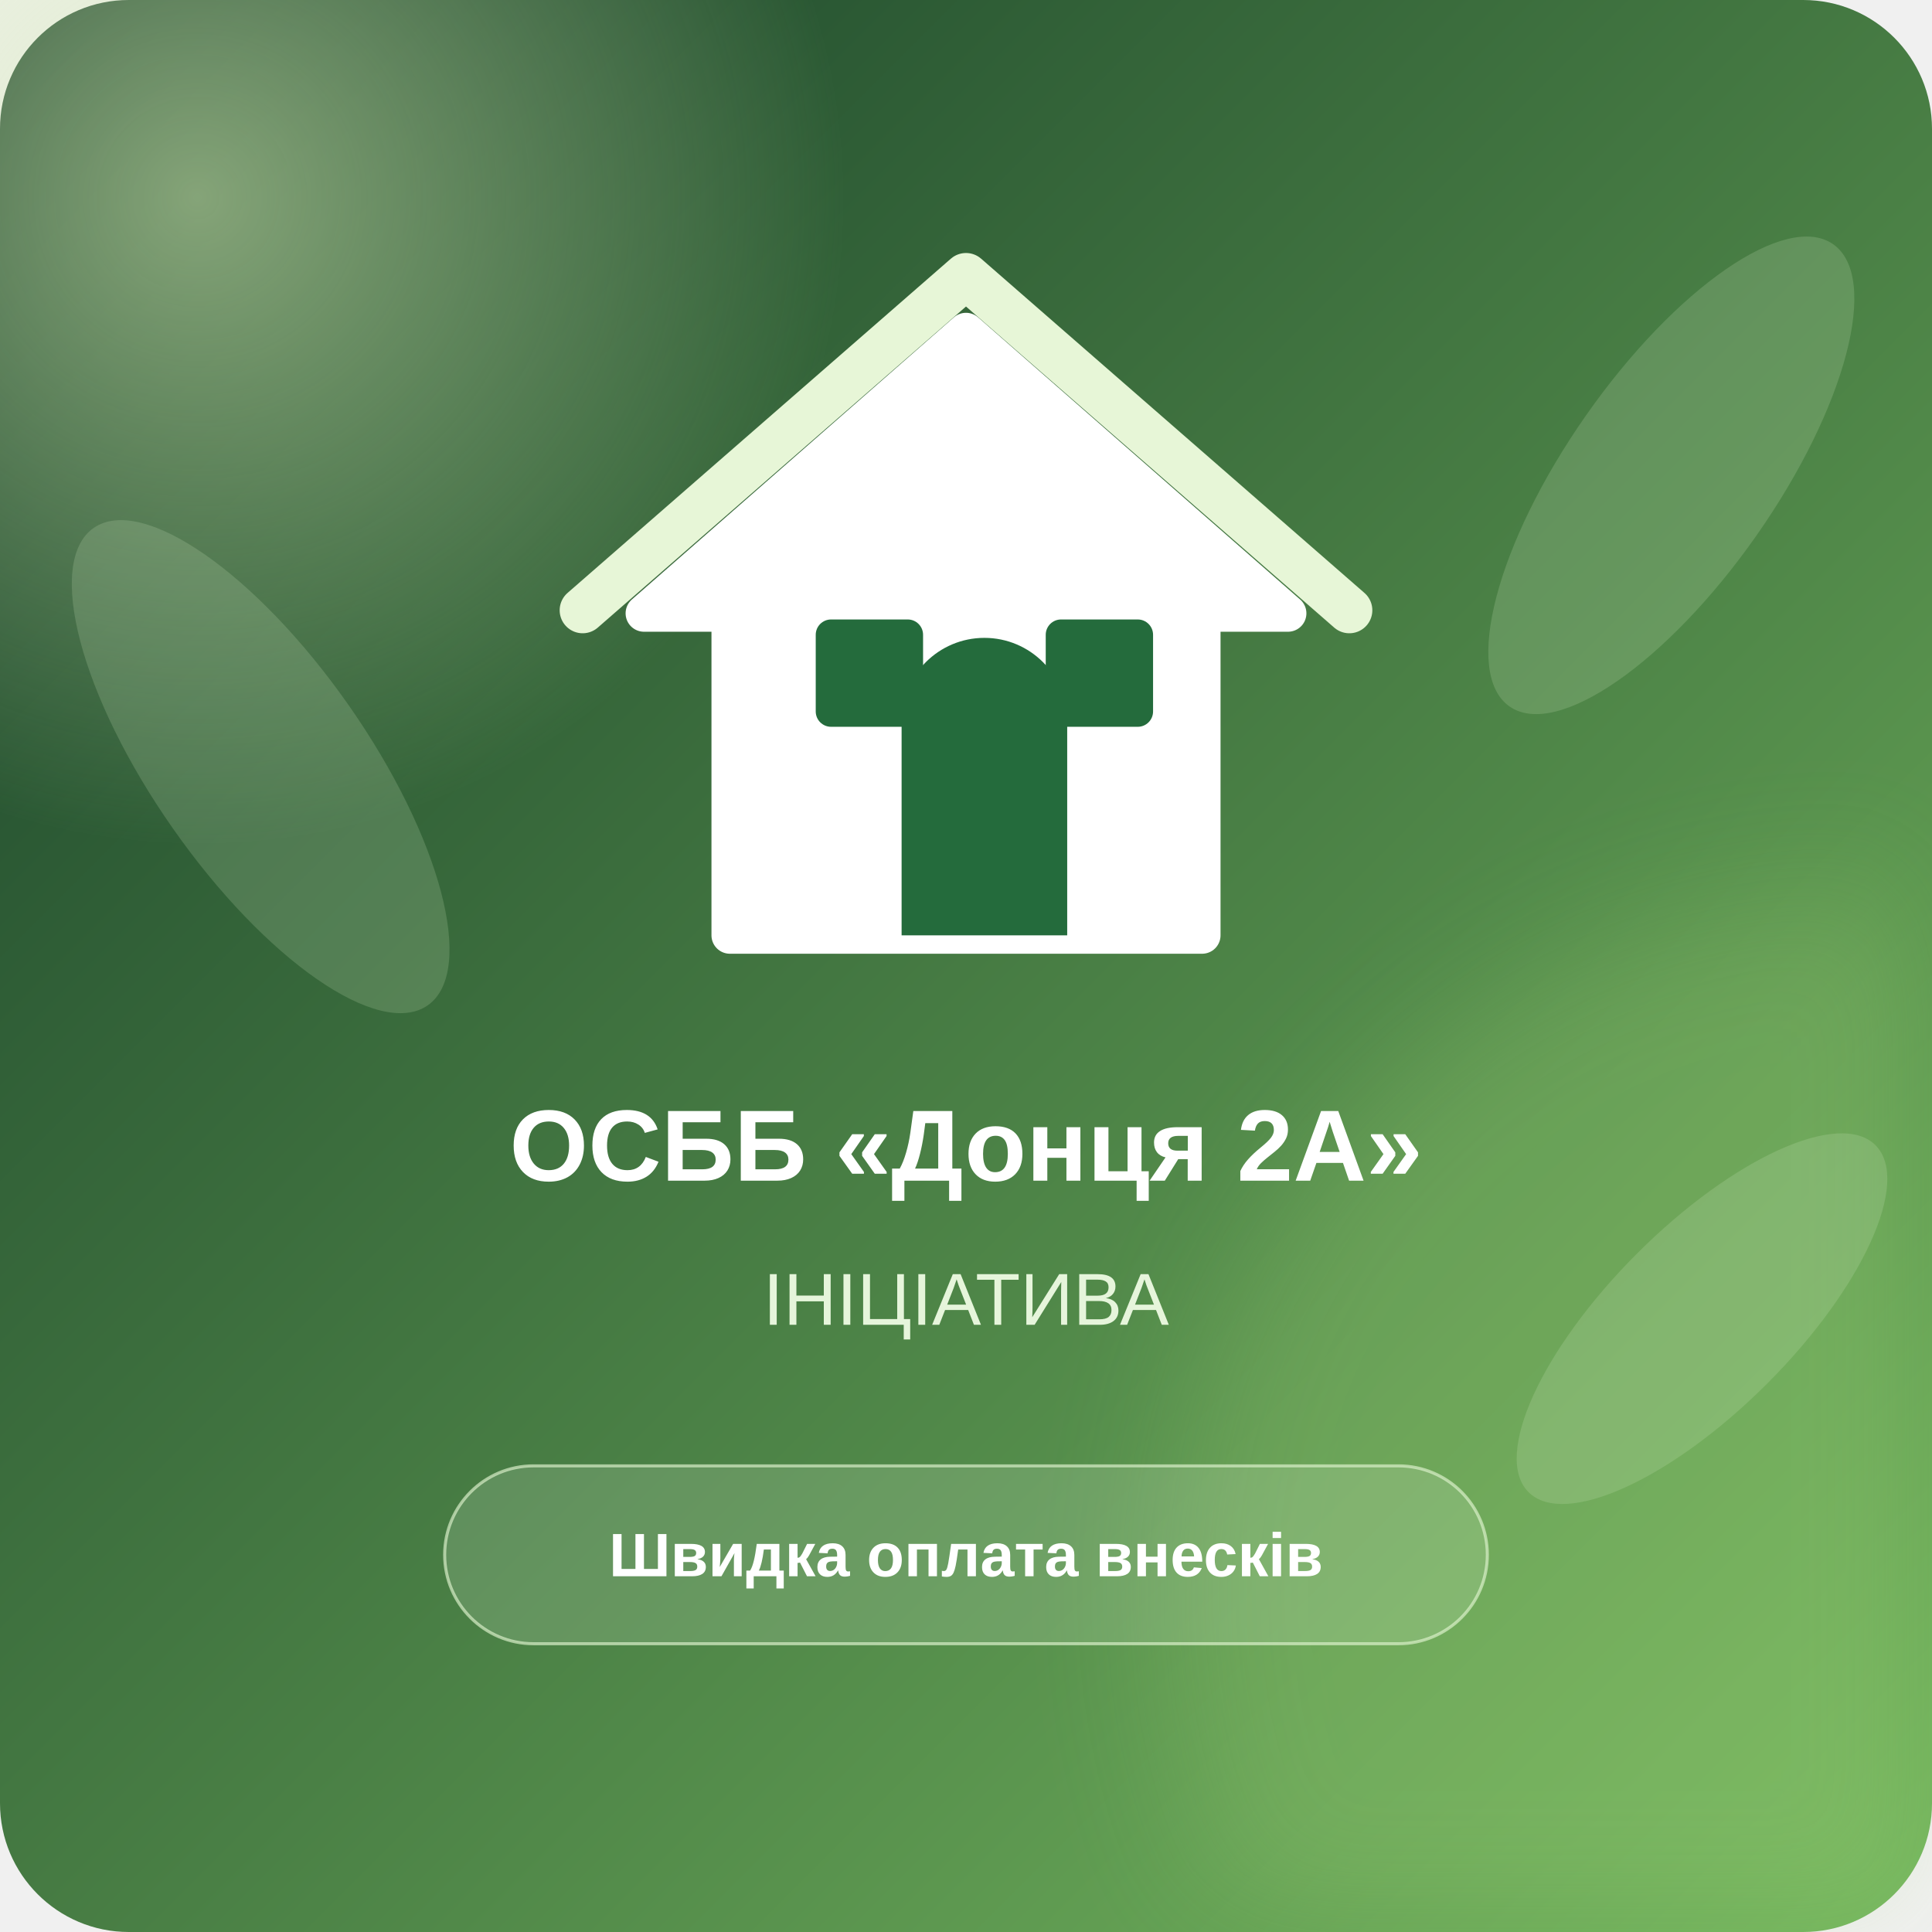
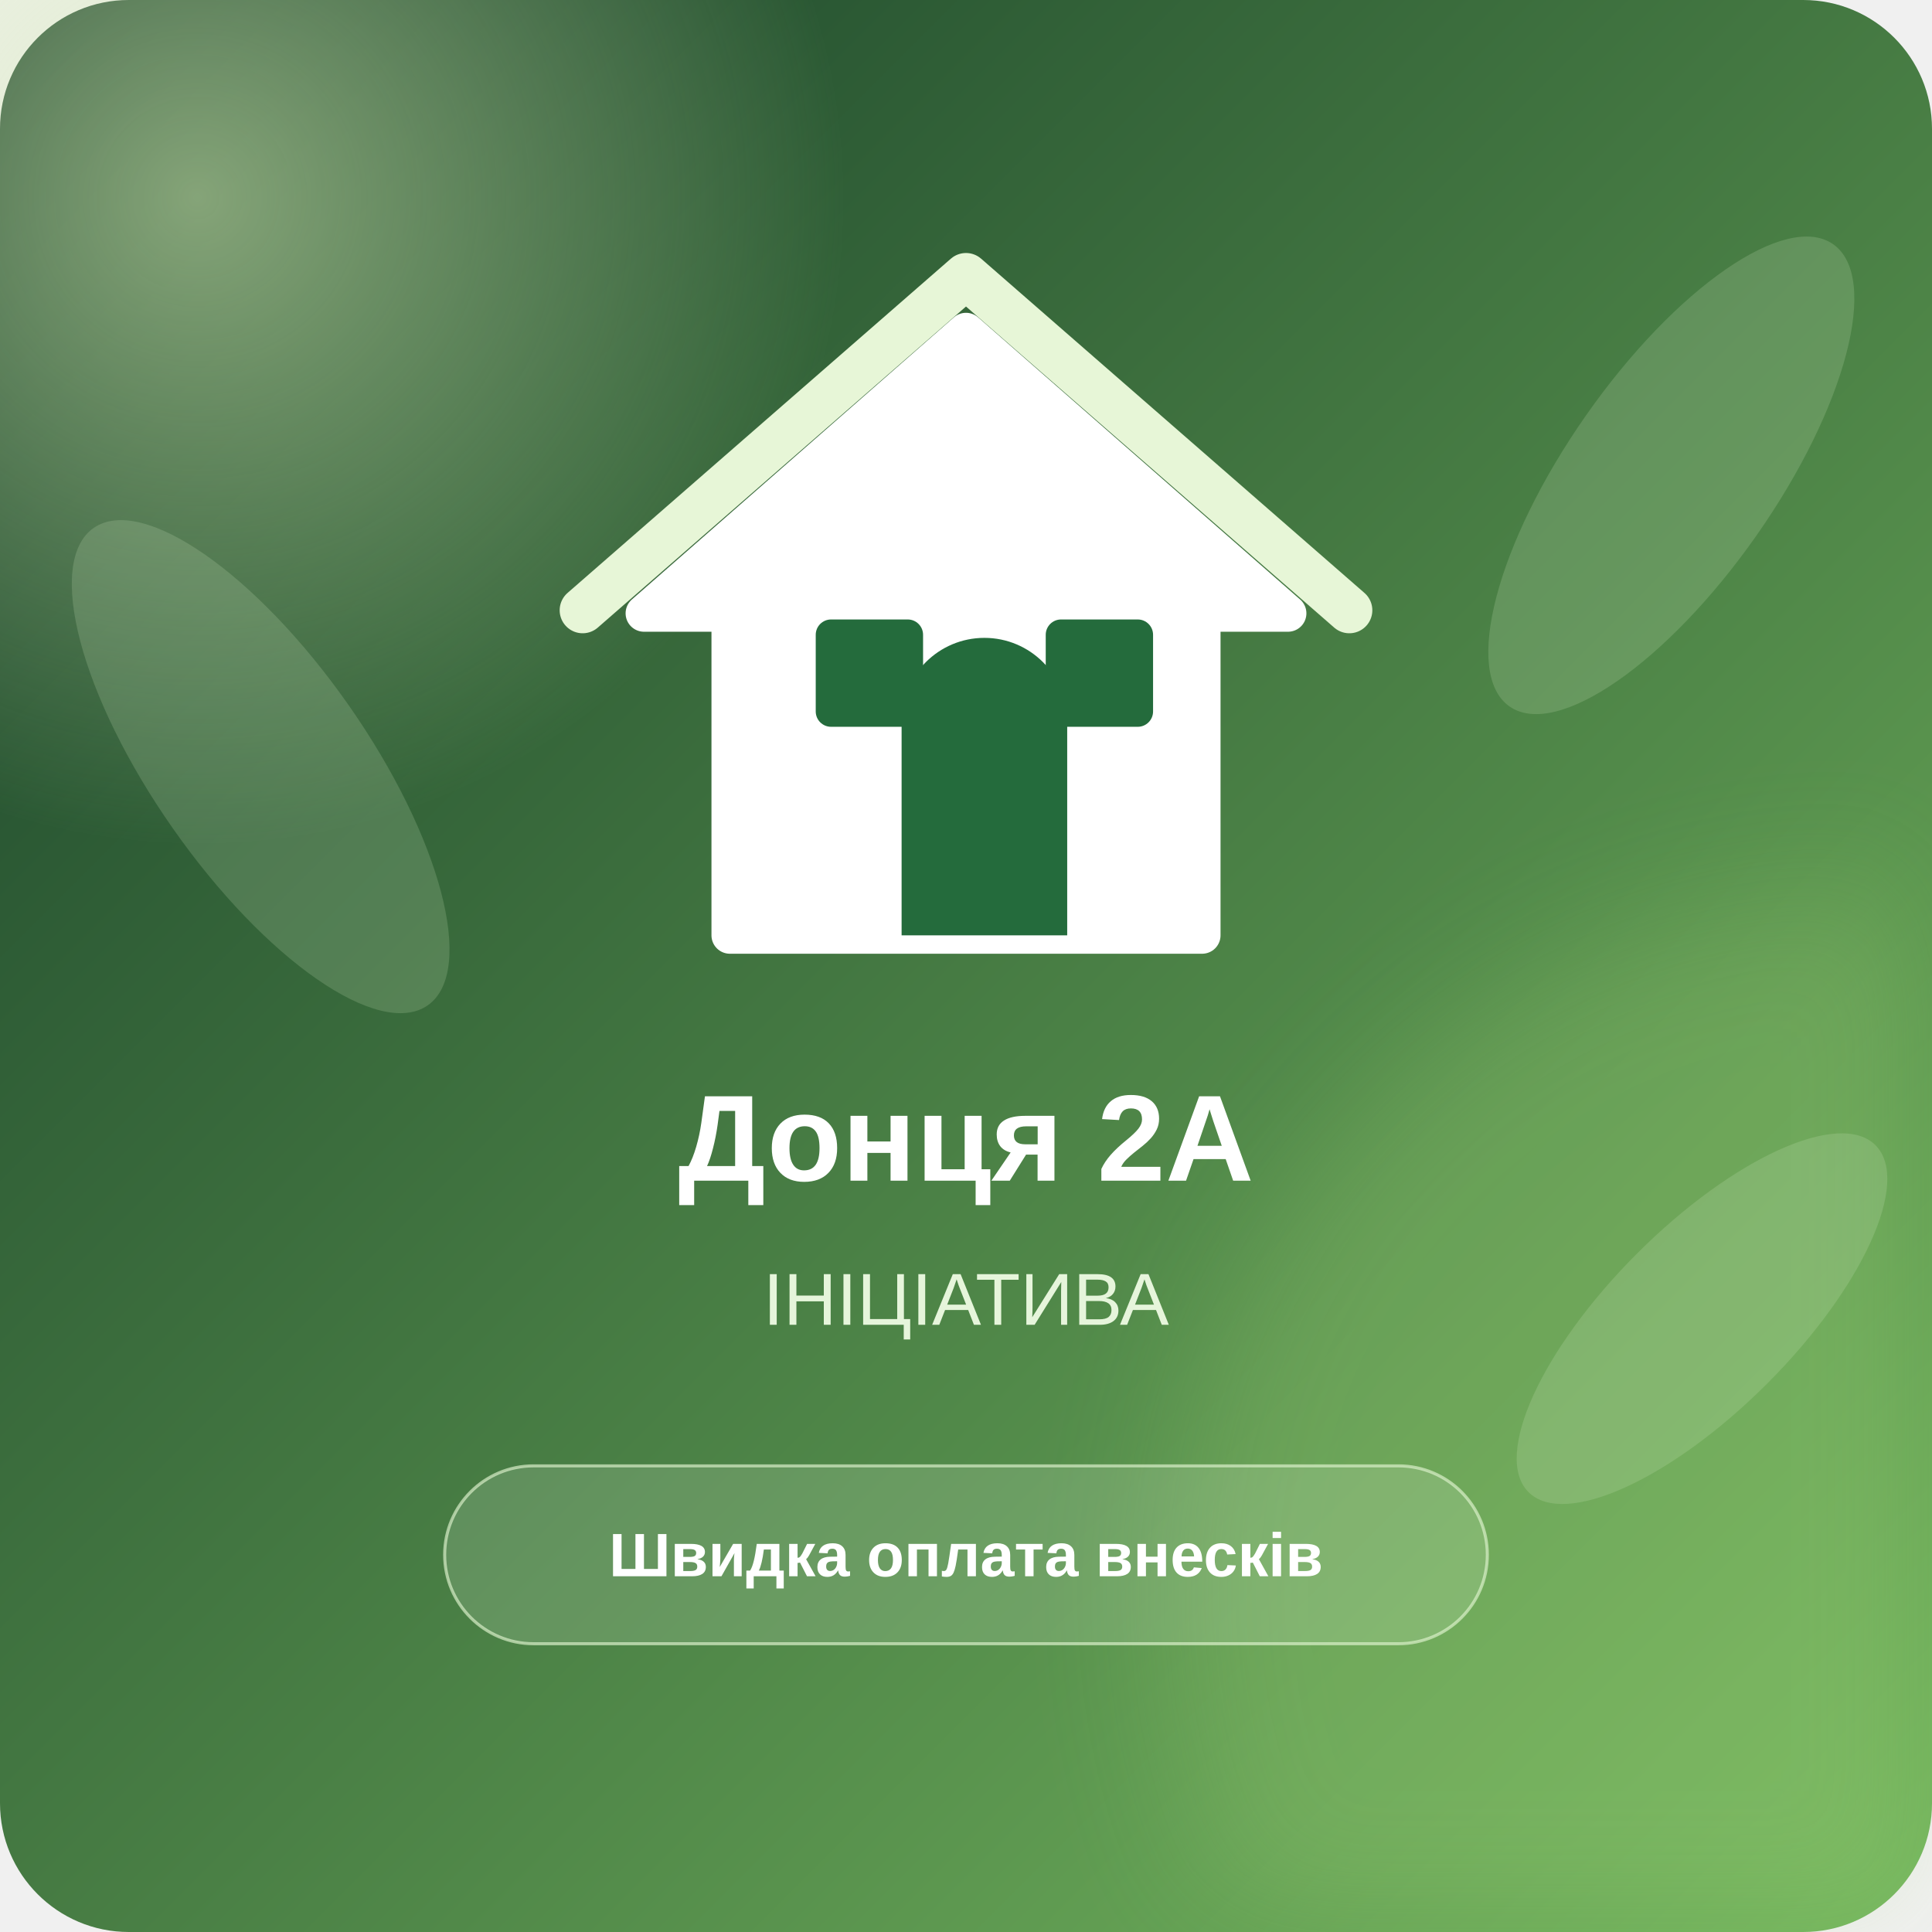
<svg xmlns="http://www.w3.org/2000/svg" width="630" height="630" viewBox="0 0 630 630">
  <defs>
    <linearGradient id="bg" x1="0" y1="0" x2="1" y2="1">
      <stop stop-color="#163e28" />
      <stop offset="1" stop-color="#76b85e" />
    </linearGradient>
    <radialGradient id="glow">
      <stop stop-color="#d7edb5" stop-opacity=".55" />
      <stop offset="1" stop-color="#d7edb5" stop-opacity="0" />
    </radialGradient>
    <filter id="blur">
      <feGaussianBlur stdDeviation="22" />
    </filter>
  </defs>
  <rect width="630" height="630" rx="42" fill="url(#bg)" />
  <circle cx="65" cy="65" r="210" fill="url(#glow)" />
  <circle cx="610" cy="520" r="230" fill="#a7d77b" opacity=".22" filter="url(#blur)" />
  <g fill="#d9edc5" opacity=".18">
    <ellipse cx="85" cy="250" rx="35" ry="95" transform="rotate(-35 85 250)" />
    <ellipse cx="545" cy="155" rx="34" ry="92" transform="rotate(35 545 155)" />
    <ellipse cx="555" cy="430" rx="30" ry="80" transform="rotate(45 555 430)" />
  </g>
  <g transform="translate(190 90)">
    <path d="M125 18 20 110h28v105h154V110h28Z" fill="#fff" stroke="#fff" stroke-linejoin="round" stroke-width="12" />
    <path d="M104 215v-70a27 27 0 0 1 54 0v70" fill="#246b3c" />
    <rect x="76" y="112" width="35" height="35" rx="5" fill="#246b3c" />
    <rect x="151" y="112" width="35" height="35" rx="5" fill="#246b3c" />
    <path d="M0 109 125 0l125 109" fill="none" stroke="#e7f6d7" stroke-width="15" stroke-linecap="round" stroke-linejoin="round" />
  </g>
-   <text x="315" y="385" text-anchor="middle" font-family="Arial,sans-serif" font-size="33" font-weight="700" fill="#fff">ОСББ «Донця 2А»</text>
+   <text x="315" y="385" text-anchor="middle" font-family="Arial,sans-serif" font-size="40" font-weight="700" fill="#fff">Донця 2А</text>
  <text x="315" y="432" text-anchor="middle" font-family="Arial,sans-serif" font-size="24" fill="#e6f5db">ІНІЦІАТИВА</text>
  <rect x="145" y="478" width="340" height="58" rx="29" fill="#f4ffe9" fill-opacity=".15" stroke="#e0f4cf" stroke-opacity=".65" />
  <text x="315" y="514" text-anchor="middle" font-family="Arial,sans-serif" font-size="20" font-weight="600" fill="#fff">Швидка оплата внесків</text>
</svg>
